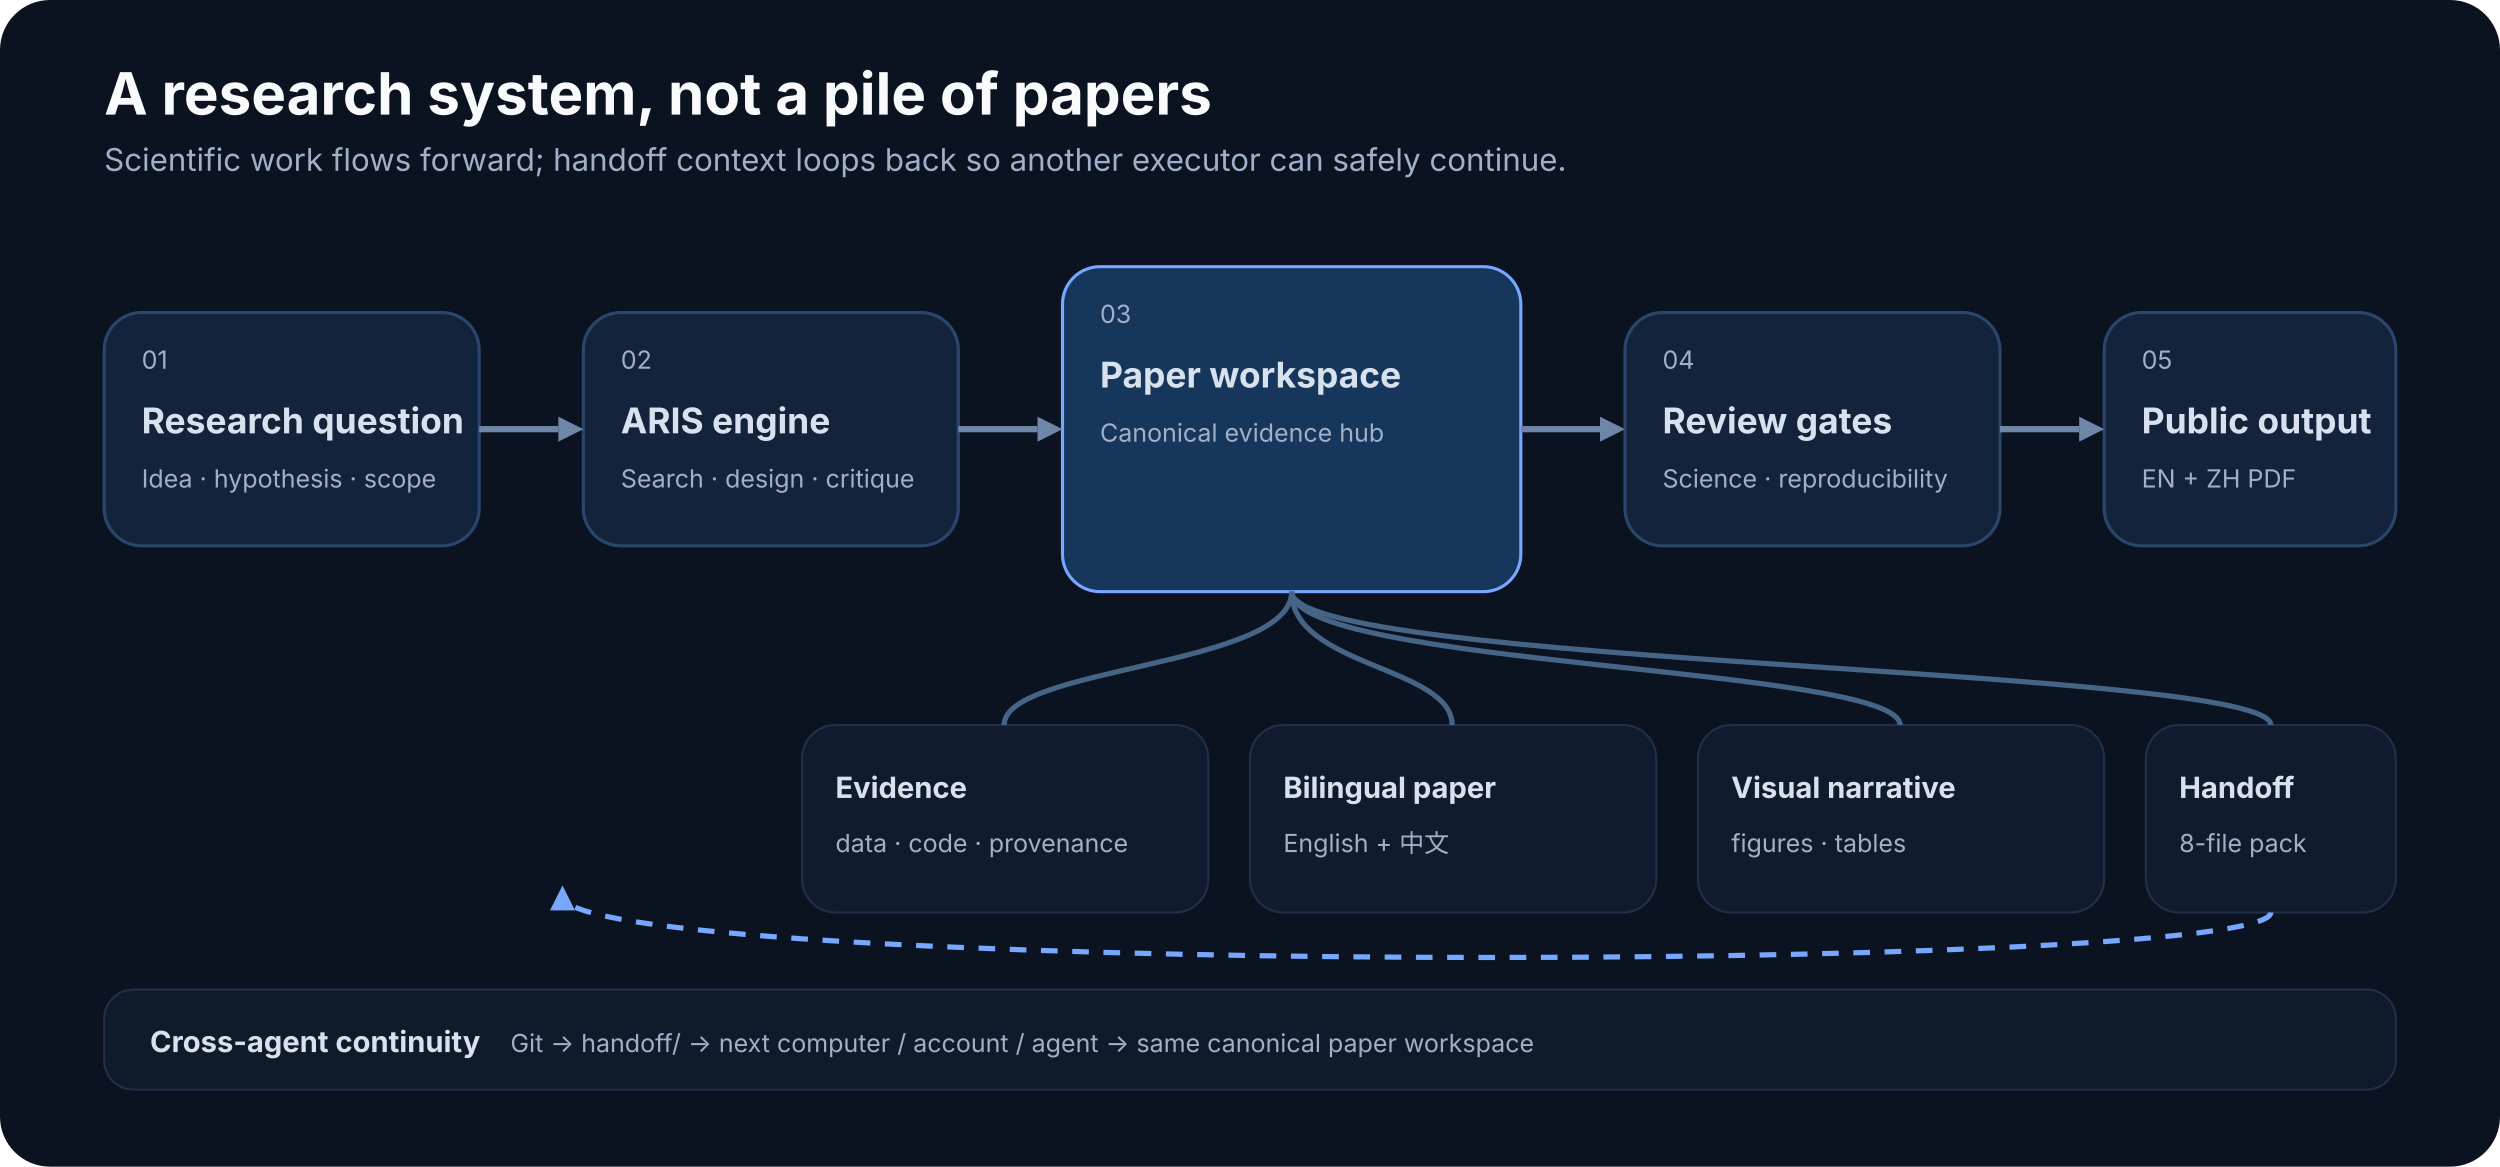
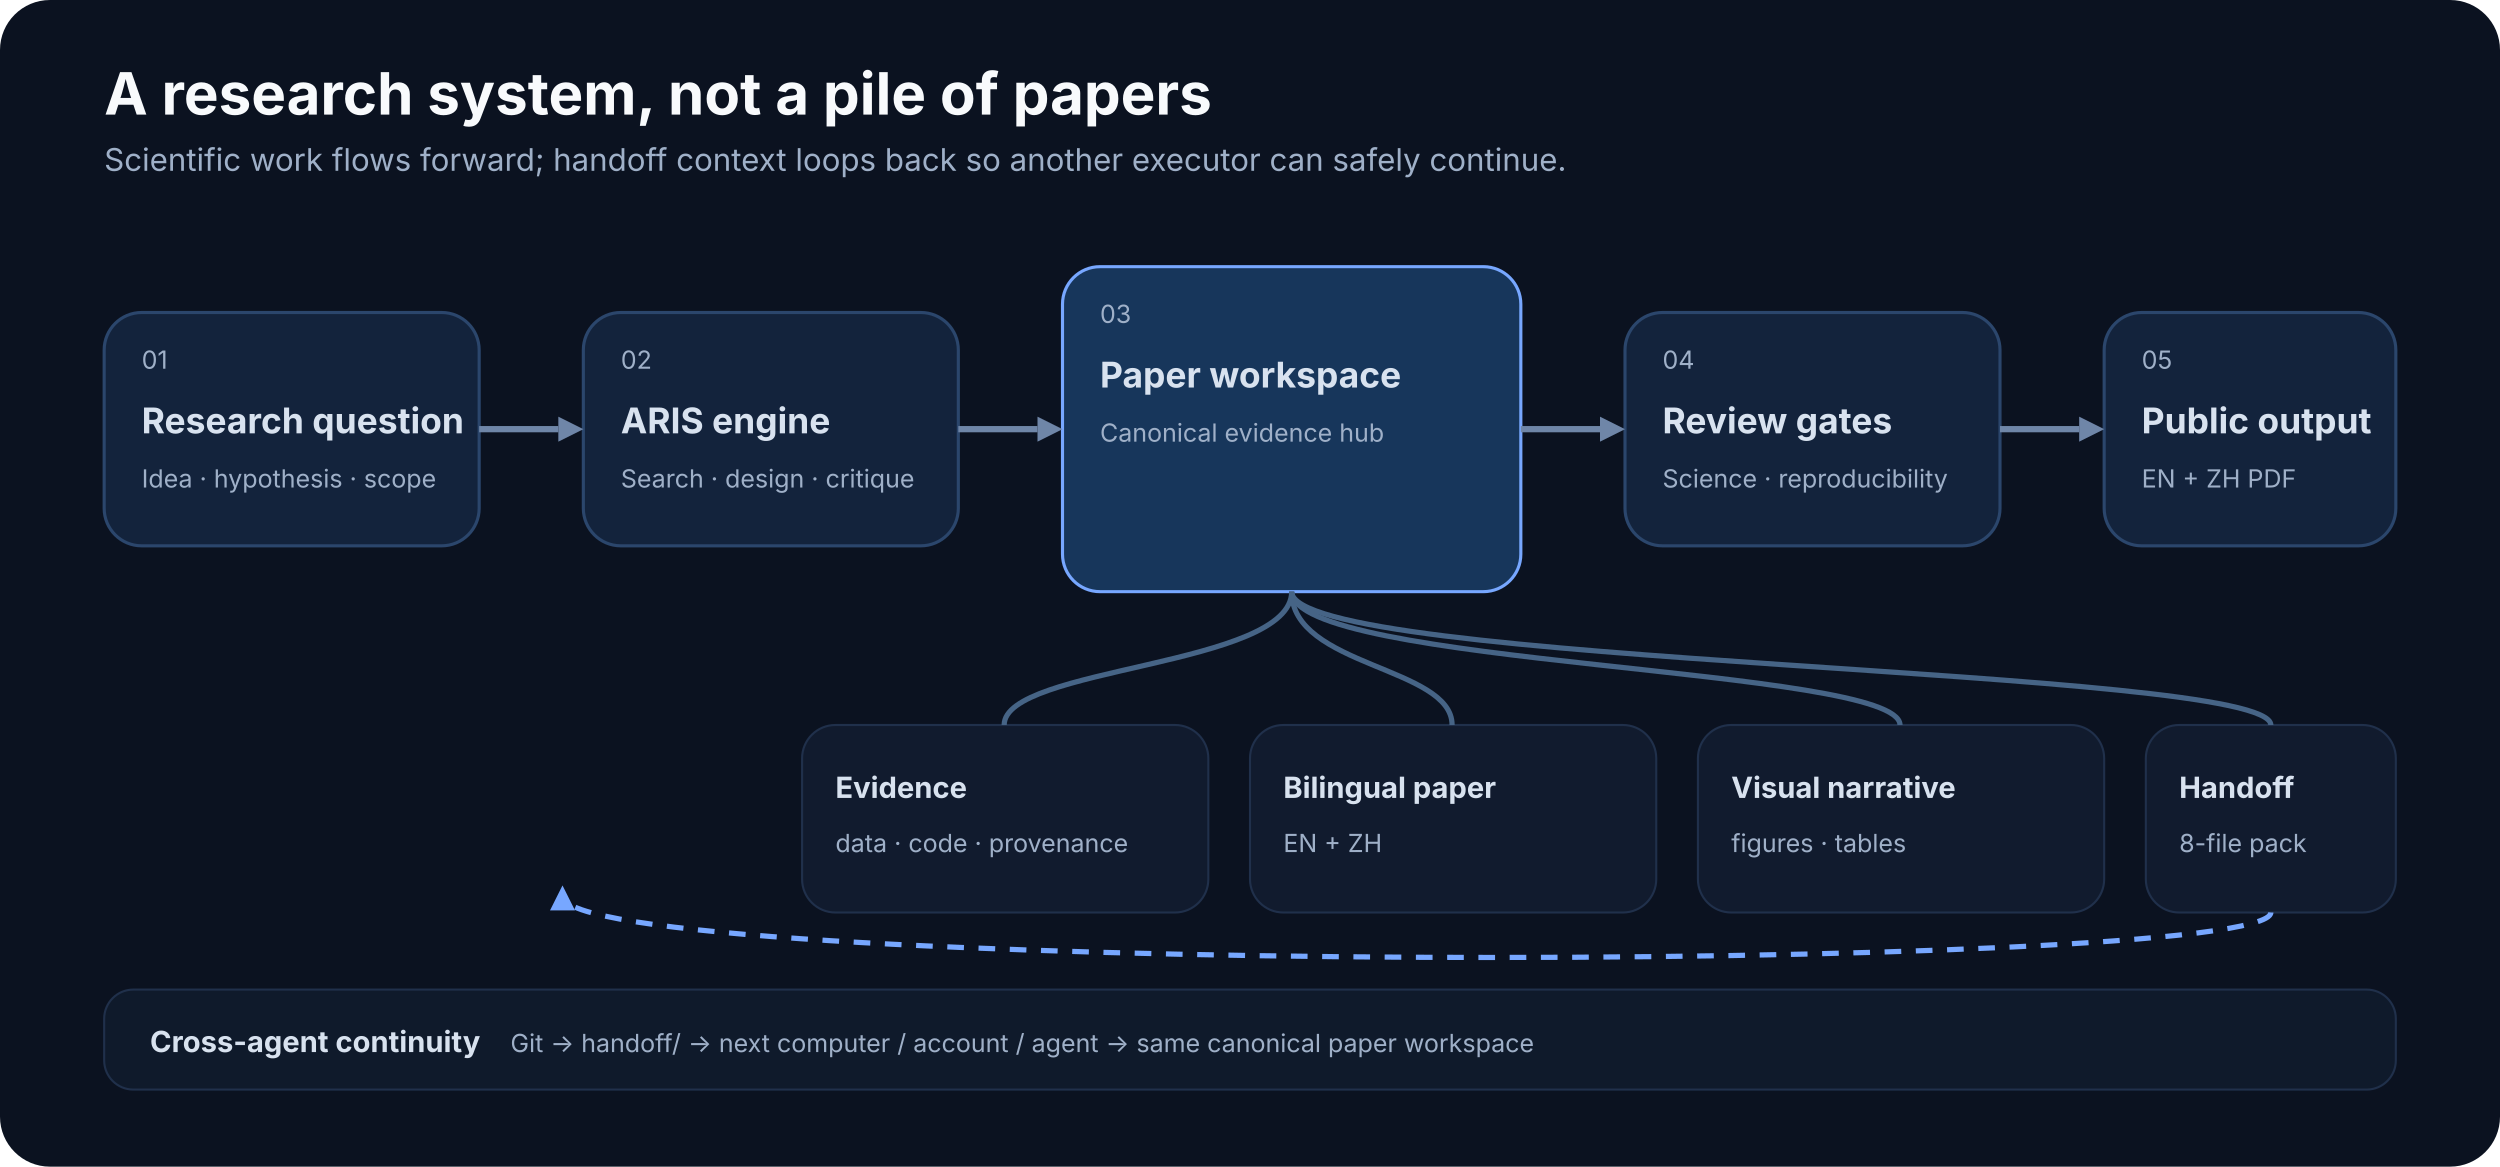
<svg xmlns="http://www.w3.org/2000/svg" width="1200" height="560" viewBox="0 0 1200 560" role="img">
  <rect width="1200" height="560" rx="24" fill="#0b1220" />
  <style>
text{font-family:Inter,ui-sans-serif,system-ui,-apple-system,BlinkMacSystemFont,"Segoe UI",sans-serif}
.title{font-size:28px;font-weight:700;fill:#f8fafc}.sub{font-size:15px;fill:#9fb0c8}.label{font-size:14px;fill:#d8e2ef}.small{font-size:12px;fill:#9fb0c8}.metric{font-size:34px;font-weight:750;fill:#f8fafc}
</style>
  <text x="50" y="55" class="title">A research system, not a pile of papers</text>
  <text x="50" y="82" class="sub">Scientific work flows forward; handoff context loops back so another executor can safely continue.</text>
  <rect x="50" y="150" width="180" height="112" rx="18" fill="#13233c" stroke="#2b466c" stroke-width="1.5" />
  <text x="68" y="177" class="small">01</text>
  <text x="68" y="208" class="label" style="font-size:17px;font-weight:700">Research question</text>
  <text x="68" y="234" class="small">Idea · hypothesis · scope</text>
  <rect x="280" y="150" width="180" height="112" rx="18" fill="#13233c" stroke="#2b466c" stroke-width="1.5" />
  <text x="298" y="177" class="small">02</text>
  <text x="298" y="208" class="label" style="font-size:17px;font-weight:700">ARIS engine</text>
  <text x="298" y="234" class="small">Search · design · critique</text>
  <rect x="510" y="128" width="220" height="156" rx="18" fill="#17365b" stroke="#77a7ff" stroke-width="1.5" />
  <text x="528" y="155" class="small">03</text>
  <text x="528" y="186" class="label" style="font-size:17px;font-weight:700">Paper workspace</text>
  <text x="528" y="212" class="small">Canonical evidence hub</text>
  <rect x="780" y="150" width="180" height="112" rx="18" fill="#13233c" stroke="#2b466c" stroke-width="1.5" />
  <text x="798" y="177" class="small">04</text>
  <text x="798" y="208" class="label" style="font-size:17px;font-weight:700">Review gates</text>
  <text x="798" y="234" class="small">Science · reproducibility</text>
  <rect x="1010" y="150" width="140" height="112" rx="18" fill="#13233c" stroke="#2b466c" stroke-width="1.5" />
  <text x="1028" y="177" class="small">05</text>
  <text x="1028" y="208" class="label" style="font-size:17px;font-weight:700">Public output</text>
  <text x="1028" y="234" class="small">EN + ZH PDF</text>
  <line x1="230" y1="206" x2="268" y2="206" stroke="#6f86a8" stroke-width="3" />
  <path d="M268 200 L280 206 L268 212 Z" fill="#6f86a8" />
  <line x1="460" y1="206" x2="498" y2="206" stroke="#6f86a8" stroke-width="3" />
  <path d="M498 200 L510 206 L498 212 Z" fill="#6f86a8" />
  <line x1="730" y1="206" x2="768" y2="206" stroke="#6f86a8" stroke-width="3" />
  <path d="M768 200 L780 206 L768 212 Z" fill="#6f86a8" />
  <line x1="960" y1="206" x2="998" y2="206" stroke="#6f86a8" stroke-width="3" />
  <path d="M998 200 L1010 206 L998 212 Z" fill="#6f86a8" />
  <rect x="385" y="348" width="195" height="90" rx="16" fill="#111b2e" stroke="#20304b" />
  <text x="401" y="383" class="label" style="font-weight:700">Evidence</text>
  <text x="401" y="409" class="small">data · code · provenance</text>
  <rect x="600" y="348" width="195" height="90" rx="16" fill="#111b2e" stroke="#20304b" />
  <text x="616" y="383" class="label" style="font-weight:700">Bilingual paper</text>
-   <text x="616" y="409" class="small">English + 中文</text>
+   <text x="616" y="409" class="small">EN + ZH</text>
  <rect x="815" y="348" width="195" height="90" rx="16" fill="#111b2e" stroke="#20304b" />
  <text x="831" y="383" class="label" style="font-weight:700">Visual narrative</text>
  <text x="831" y="409" class="small">figures · tables</text>
  <rect x="1030" y="348" width="120" height="90" rx="16" fill="#111b2e" stroke="#20304b" />
  <text x="1046" y="383" class="label" style="font-weight:700">Handoff</text>
  <text x="1046" y="409" class="small">8-file pack</text>
  <path d="M620 284 C620 320 482 320 482 348" stroke="#466486" stroke-width="2.5" fill="none" />
  <path d="M620 284 C620 320 697 320 697 348" stroke="#466486" stroke-width="2.5" fill="none" />
  <path d="M620 284 C620 320 912 320 912 348" stroke="#466486" stroke-width="2.5" fill="none" />
  <path d="M620 284 C620 320 1090 320 1090 348" stroke="#466486" stroke-width="2.5" fill="none" />
  <rect x="50" y="475" width="1100" height="48" rx="14" fill="#0f1a2b" stroke="#20304b" />
  <text x="72" y="505" class="label" style="font-weight:700">Cross-agent continuity</text>
  <text x="245" y="505" class="small">Git → handoff/ → next computer / account / agent → same canonical paper workspace</text>
  <path d="M1090 438 C1090 468 270 468 270 430" stroke="#77a7ff" stroke-width="2.5" fill="none" stroke-dasharray="8 7" />
  <path d="M264 437 L270 425 L276 437 Z" fill="#77a7ff" />
</svg>
